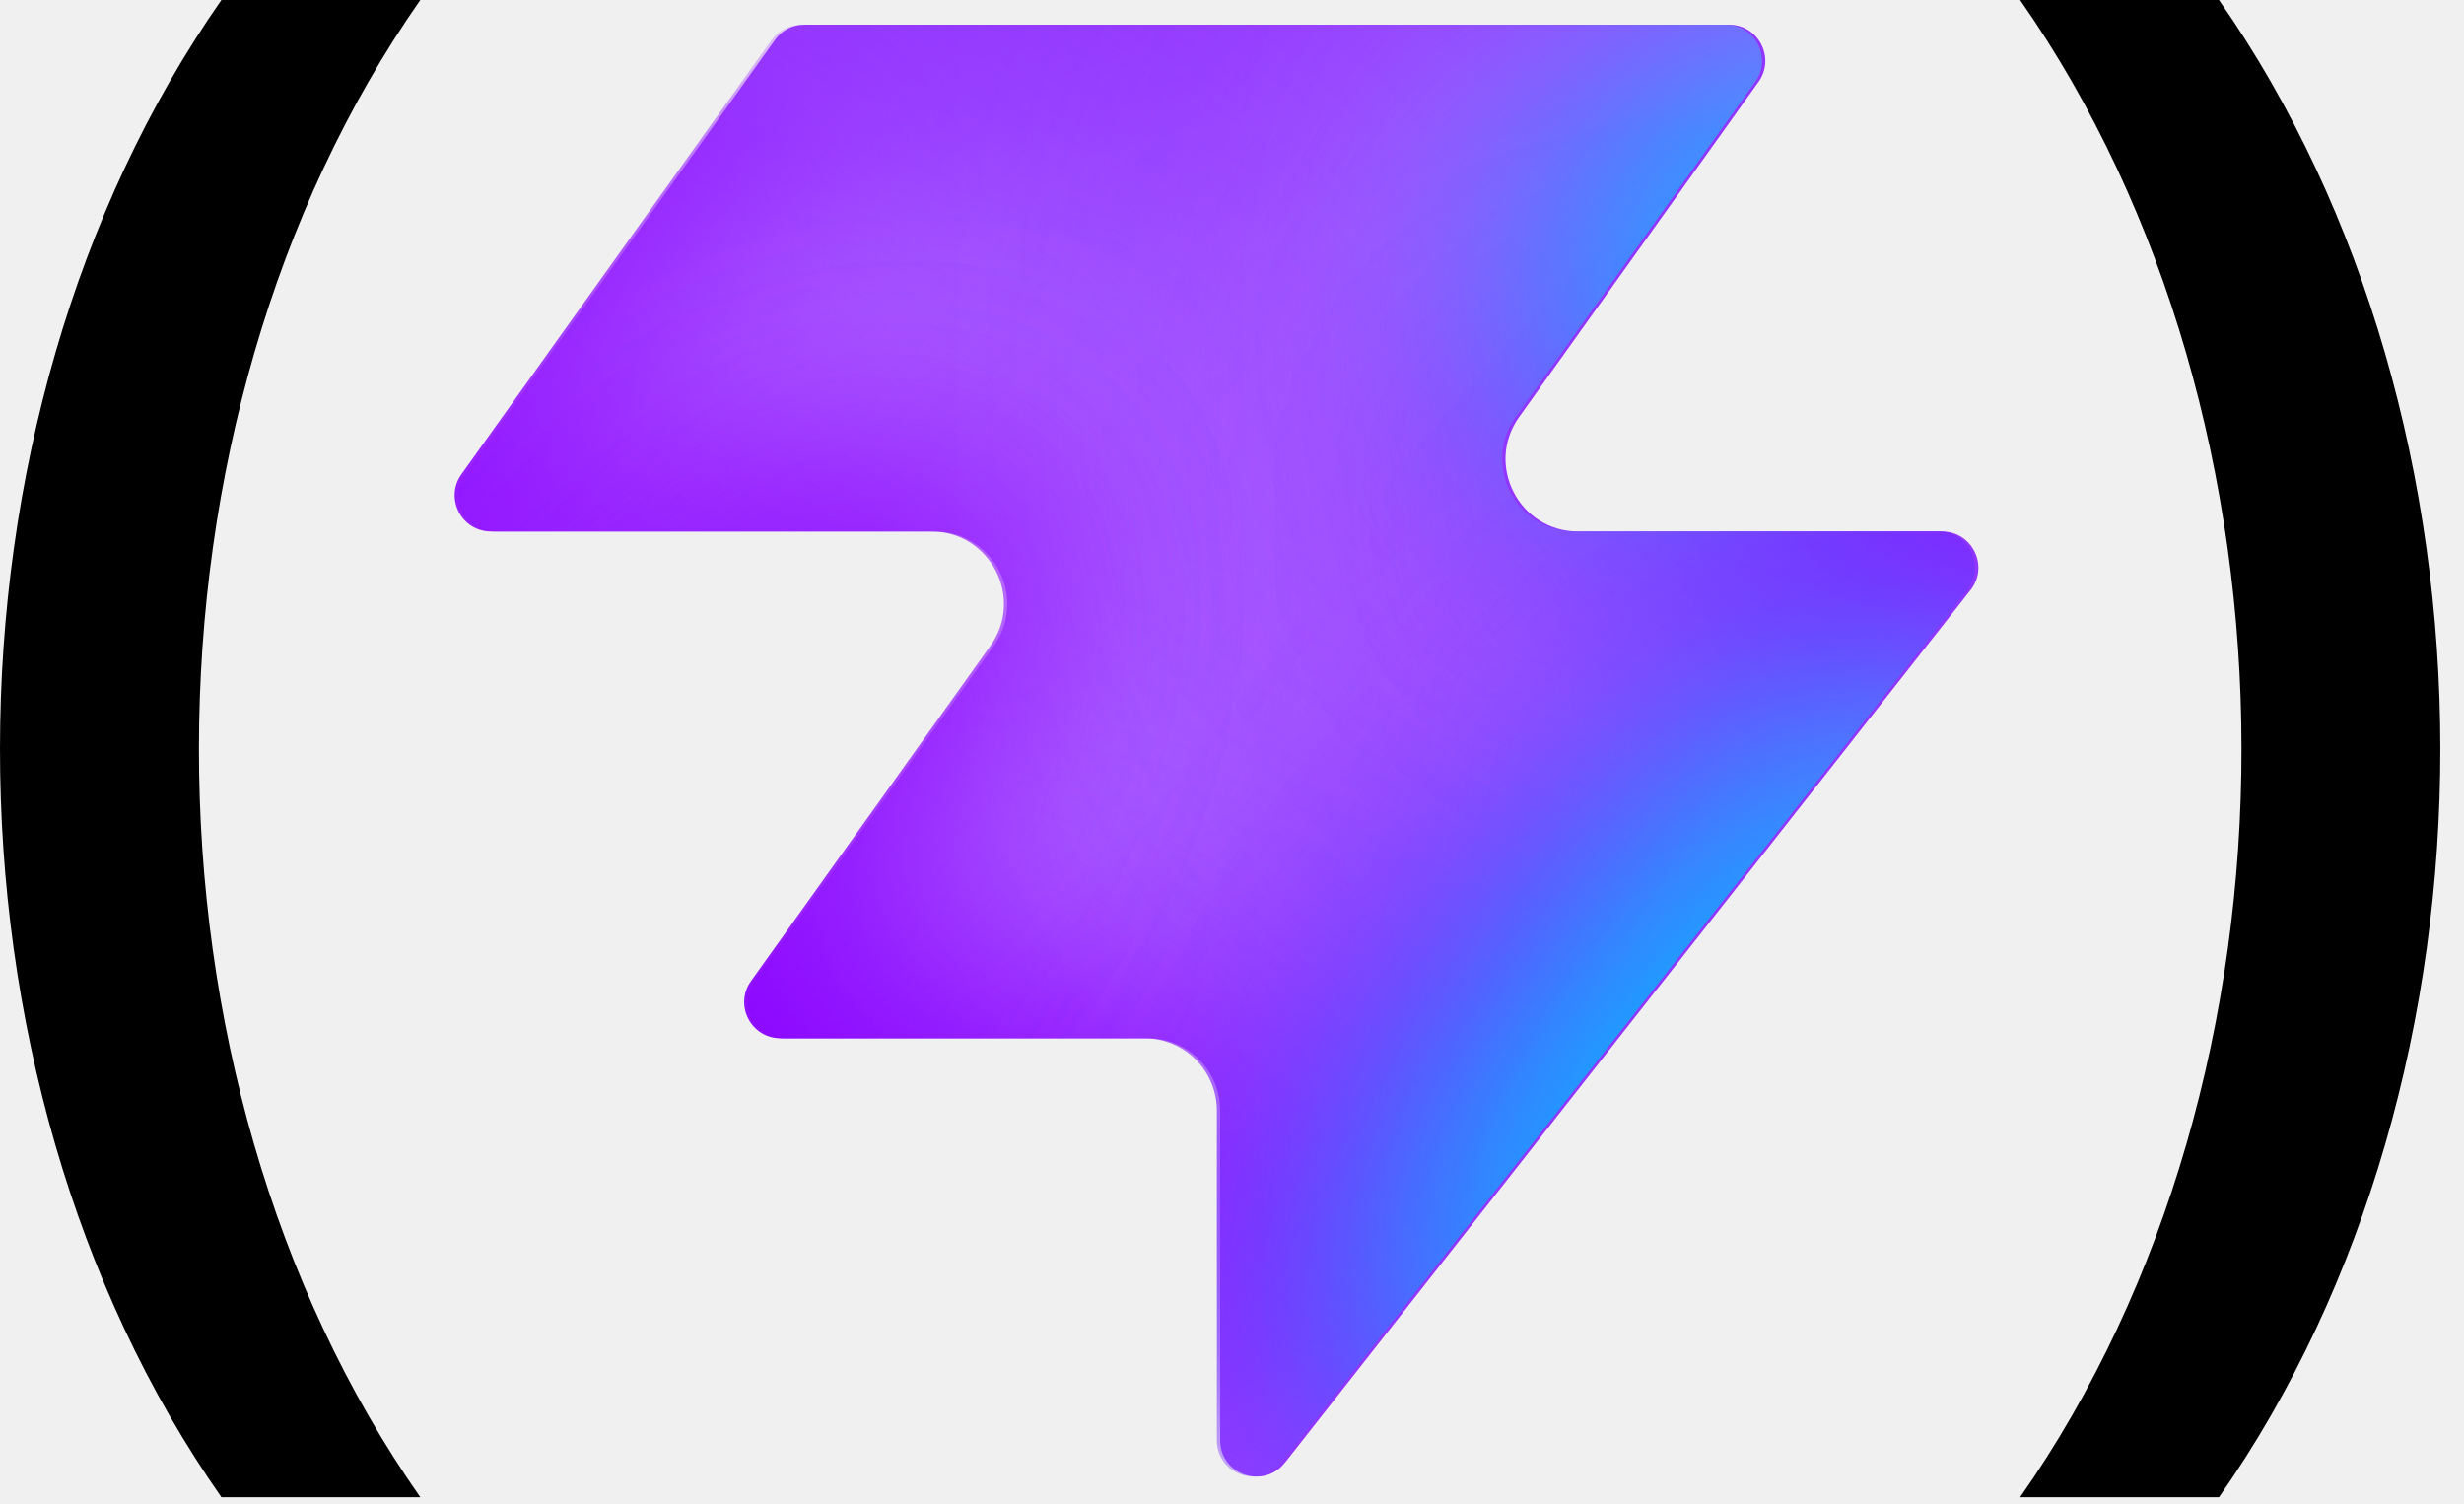
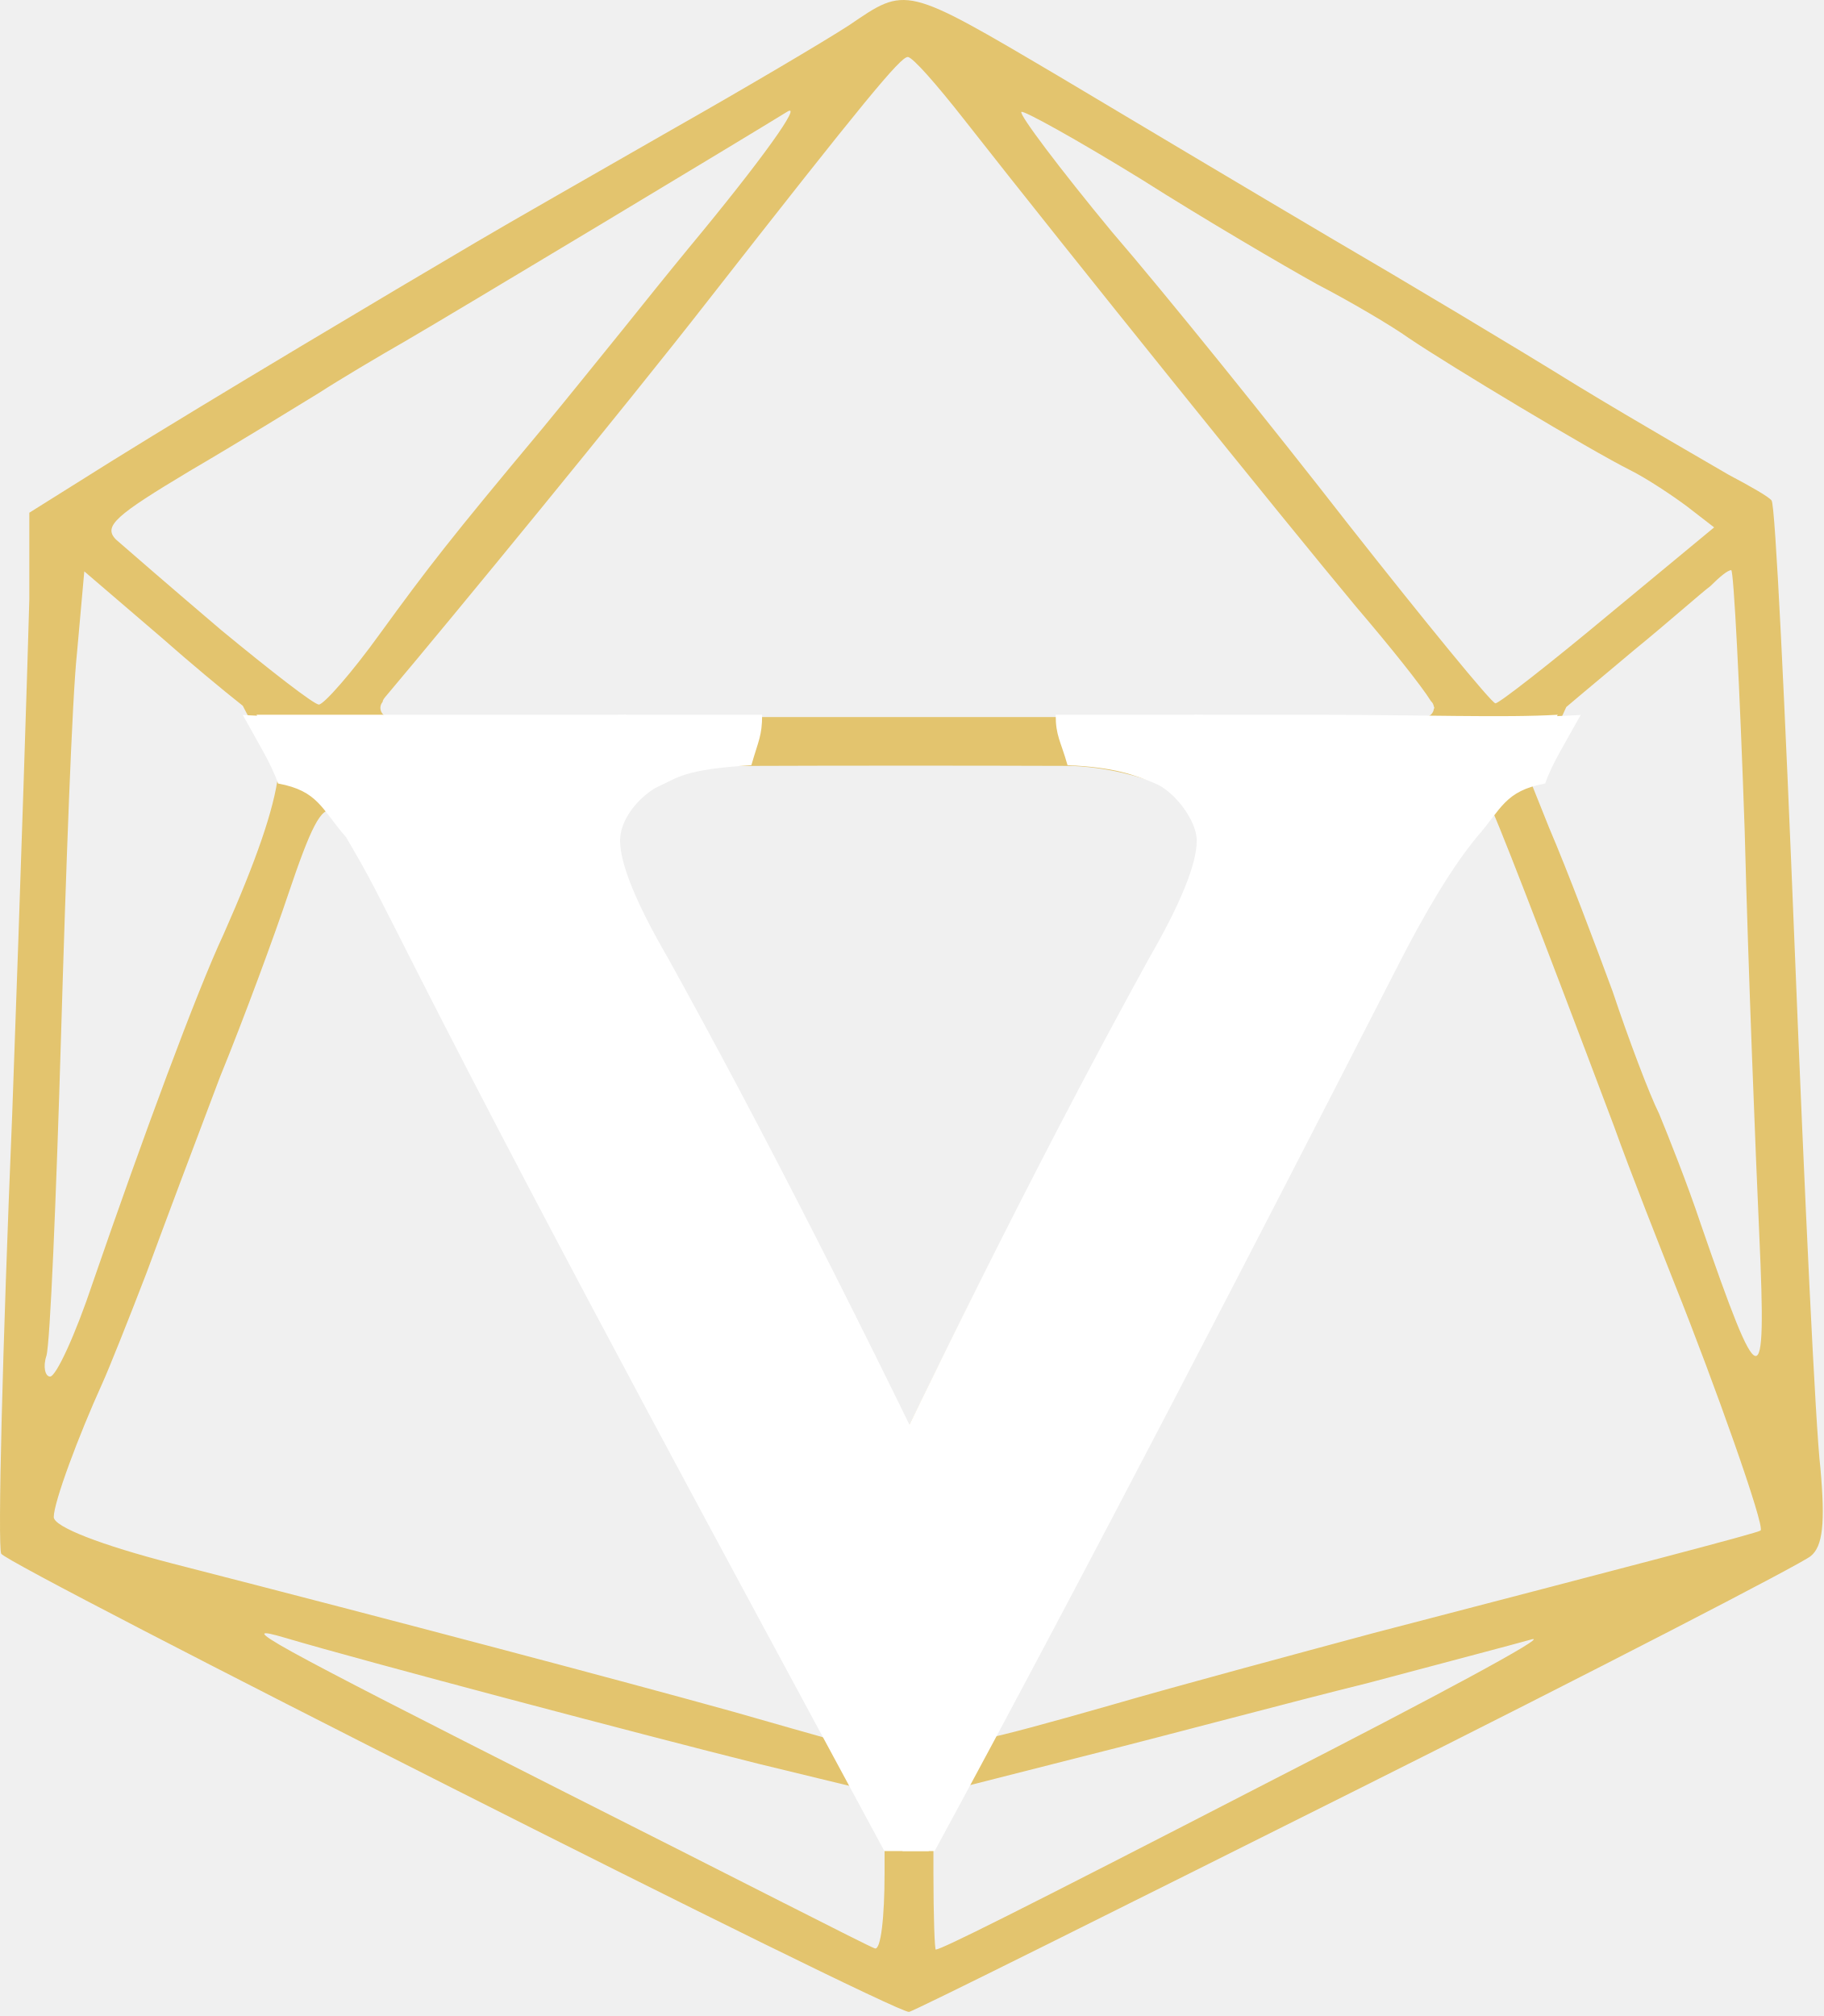
- <svg xmlns="http://www.w3.org/2000/svg" width="77" height="47" fill="none" aria-labelledby="vite-logo-title" viewBox="0 0 77 47">
-   <style>.parenthesis{fill:#000}@media (prefers-color-scheme:dark){.parenthesis{fill:#fff}}</style>
-   <path fill="#9135ff" d="M40.151 45.71c-.663.844-2.02.374-2.02-.699V34.708a2.26 2.26 0 0 0-2.262-2.262H24.493c-.92 0-1.457-1.04-.92-1.788l7.479-10.471c1.07-1.498 0-3.578-1.842-3.578H15.443c-.92 0-1.456-1.04-.92-1.788l9.696-13.576c.213-.297.556-.474.92-.474h28.894c.92 0 1.456 1.04.92 1.788l-7.48 10.472c-1.07 1.497 0 3.578 1.842 3.578h11.376c.944 0 1.474 1.087.89 1.83L40.153 45.712z" />
-   <mask id="a" width="48" height="47" x="14" y="0" maskUnits="userSpaceOnUse" style="mask-type:alpha">
-     <path fill="#000" d="M40.047 45.71c-.663.843-2.02.374-2.02-.699V34.708a2.26 2.26 0 0 0-2.262-2.262H24.389c-.92 0-1.457-1.04-.92-1.788l7.479-10.472c1.07-1.497 0-3.578-1.842-3.578H15.34c-.92 0-1.456-1.04-.92-1.788l9.696-13.575c.213-.297.556-.474.92-.474H53.93c.92 0 1.456 1.04.92 1.788L47.37 13.03c-1.07 1.498 0 3.578 1.842 3.578h11.376c.944 0 1.474 1.088.89 1.831L40.049 45.712z" />
-   </mask>
-   <g mask="url(#a)">
-     <g filter="url(#b)">
-       <ellipse cx="5.508" cy="14.704" fill="#eee6ff" rx="5.508" ry="14.704" transform="rotate(269.814 20.96 11.29)scale(-1 1)" />
-     </g>
-     <g filter="url(#c)">
-       <ellipse cx="10.399" cy="29.851" fill="#eee6ff" rx="10.399" ry="29.851" transform="rotate(89.814 -16.902 -8.275)scale(1 -1)" />
-     </g>
-     <g filter="url(#d)">
-       <ellipse cx="5.508" cy="30.487" fill="#8900ff" rx="5.508" ry="30.487" transform="rotate(89.814 -19.197 -7.127)scale(1 -1)" />
-     </g>
-     <g filter="url(#e)">
-       <ellipse cx="5.508" cy="30.599" fill="#8900ff" rx="5.508" ry="30.599" transform="rotate(89.814 -25.928 4.177)scale(1 -1)" />
-     </g>
-     <g filter="url(#f)">
-       <ellipse cx="5.508" cy="30.599" fill="#8900ff" rx="5.508" ry="30.599" transform="rotate(89.814 -25.738 5.52)scale(1 -1)" />
-     </g>
-     <g filter="url(#g)">
-       <ellipse cx="14.072" cy="22.078" fill="#eee6ff" rx="14.072" ry="22.078" transform="rotate(93.35 31.245 55.578)scale(-1 1)" />
-     </g>
-     <g filter="url(#h)">
-       <ellipse cx="3.47" cy="21.501" fill="#8900ff" rx="3.47" ry="21.501" transform="rotate(89.009 35.419 55.202)scale(-1 1)" />
-     </g>
-     <g filter="url(#i)">
-       <ellipse cx="3.47" cy="21.501" fill="#8900ff" rx="3.47" ry="21.501" transform="rotate(89.009 35.419 55.202)scale(-1 1)" />
-     </g>
-     <g filter="url(#j)">
-       <ellipse cx="14.592" cy="9.743" fill="#8900ff" rx="4.407" ry="29.108" transform="rotate(39.51 14.592 9.743)" />
-     </g>
-     <g filter="url(#k)">
-       <ellipse cx="61.728" cy="-5.321" fill="#8900ff" rx="4.407" ry="29.108" transform="rotate(37.892 61.728 -5.32)" />
-     </g>
-     <g filter="url(#l)">
-       <ellipse cx="55.618" cy="7.104" fill="#00c2ff" rx="5.971" ry="9.665" transform="rotate(37.892 55.618 7.104)" />
-     </g>
-     <g filter="url(#m)">
-       <ellipse cx="12.326" cy="39.103" fill="#8900ff" rx="4.407" ry="29.108" transform="rotate(37.892 12.326 39.103)" />
-     </g>
-     <g filter="url(#n)">
-       <ellipse cx="12.326" cy="39.103" fill="#8900ff" rx="4.407" ry="29.108" transform="rotate(37.892 12.326 39.103)" />
-     </g>
-     <g filter="url(#o)">
-       <ellipse cx="49.857" cy="30.678" fill="#8900ff" rx="4.407" ry="29.108" transform="rotate(37.892 49.857 30.678)" />
-     </g>
-     <g filter="url(#p)">
-       <ellipse cx="52.623" cy="33.171" fill="#00c2ff" rx="5.971" ry="15.297" transform="rotate(37.892 52.623 33.17)" />
-     </g>
-   </g>
-   <path d="M6.919 0c-9.198 13.166-9.252 33.575 0 46.789h6.215c-9.25-13.214-9.196-33.623 0-46.789zm62.424 0h-6.215c9.198 13.166 9.252 33.575 0 46.789h6.215c9.25-13.214 9.196-33.623 0-46.789" class="parenthesis" />
-   <defs>
-     <filter id="b" width="60.045" height="41.654" x="-5.564" y="16.92" color-interpolation-filters="sRGB" filterUnits="userSpaceOnUse">
-       <feFlood flood-opacity="0" result="BackgroundImageFix" />
-       <feBlend in="SourceGraphic" in2="BackgroundImageFix" result="shape" />
-       <feGaussianBlur result="effect1_foregroundBlur_2002_17286" stdDeviation="7.659" />
-     </filter>
-     <filter id="c" width="90.34" height="51.437" x="-40.407" y="-6.762" color-interpolation-filters="sRGB" filterUnits="userSpaceOnUse">
-       <feFlood flood-opacity="0" result="BackgroundImageFix" />
-       <feBlend in="SourceGraphic" in2="BackgroundImageFix" result="shape" />
-       <feGaussianBlur result="effect1_foregroundBlur_2002_17286" stdDeviation="7.659" />
-     </filter>
-     <filter id="d" width="79.355" height="29.4" x="-35.435" y="2.801" color-interpolation-filters="sRGB" filterUnits="userSpaceOnUse">
-       <feFlood flood-opacity="0" result="BackgroundImageFix" />
-       <feBlend in="SourceGraphic" in2="BackgroundImageFix" result="shape" />
-       <feGaussianBlur result="effect1_foregroundBlur_2002_17286" stdDeviation="4.596" />
-     </filter>
-     <filter id="e" width="79.579" height="29.4" x="-30.84" y="20.8" color-interpolation-filters="sRGB" filterUnits="userSpaceOnUse">
-       <feFlood flood-opacity="0" result="BackgroundImageFix" />
-       <feBlend in="SourceGraphic" in2="BackgroundImageFix" result="shape" />
-       <feGaussianBlur result="effect1_foregroundBlur_2002_17286" stdDeviation="4.596" />
-     </filter>
-     <filter id="f" width="79.579" height="29.4" x="-29.307" y="21.949" color-interpolation-filters="sRGB" filterUnits="userSpaceOnUse">
-       <feFlood flood-opacity="0" result="BackgroundImageFix" />
-       <feBlend in="SourceGraphic" in2="BackgroundImageFix" result="shape" />
-       <feGaussianBlur result="effect1_foregroundBlur_2002_17286" stdDeviation="4.596" />
-     </filter>
-     <filter id="g" width="74.749" height="58.852" x="29.961" y="-17.13" color-interpolation-filters="sRGB" filterUnits="userSpaceOnUse">
-       <feFlood flood-opacity="0" result="BackgroundImageFix" />
-       <feBlend in="SourceGraphic" in2="BackgroundImageFix" result="shape" />
-       <feGaussianBlur result="effect1_foregroundBlur_2002_17286" stdDeviation="7.659" />
-     </filter>
-     <filter id="h" width="61.377" height="25.362" x="37.754" y="3.055" color-interpolation-filters="sRGB" filterUnits="userSpaceOnUse">
-       <feFlood flood-opacity="0" result="BackgroundImageFix" />
-       <feBlend in="SourceGraphic" in2="BackgroundImageFix" result="shape" />
-       <feGaussianBlur result="effect1_foregroundBlur_2002_17286" stdDeviation="4.596" />
-     </filter>
-     <filter id="i" width="61.377" height="25.362" x="37.754" y="3.055" color-interpolation-filters="sRGB" filterUnits="userSpaceOnUse">
-       <feFlood flood-opacity="0" result="BackgroundImageFix" />
-       <feBlend in="SourceGraphic" in2="BackgroundImageFix" result="shape" />
-       <feGaussianBlur result="effect1_foregroundBlur_2002_17286" stdDeviation="4.596" />
-     </filter>
-     <filter id="j" width="56.045" height="63.649" x="-13.43" y="-22.082" color-interpolation-filters="sRGB" filterUnits="userSpaceOnUse">
-       <feFlood flood-opacity="0" result="BackgroundImageFix" />
-       <feBlend in="SourceGraphic" in2="BackgroundImageFix" result="shape" />
-       <feGaussianBlur result="effect1_foregroundBlur_2002_17286" stdDeviation="4.596" />
-     </filter>
-     <filter id="k" width="54.814" height="64.646" x="34.321" y="-37.644" color-interpolation-filters="sRGB" filterUnits="userSpaceOnUse">
-       <feFlood flood-opacity="0" result="BackgroundImageFix" />
-       <feBlend in="SourceGraphic" in2="BackgroundImageFix" result="shape" />
-       <feGaussianBlur result="effect1_foregroundBlur_2002_17286" stdDeviation="4.596" />
-     </filter>
-     <filter id="l" width="33.541" height="35.313" x="38.847" y="-10.552" color-interpolation-filters="sRGB" filterUnits="userSpaceOnUse">
-       <feFlood flood-opacity="0" result="BackgroundImageFix" />
-       <feBlend in="SourceGraphic" in2="BackgroundImageFix" result="shape" />
-       <feGaussianBlur result="effect1_foregroundBlur_2002_17286" stdDeviation="4.596" />
-     </filter>
-     <filter id="m" width="54.814" height="64.646" x="-15.081" y="6.78" color-interpolation-filters="sRGB" filterUnits="userSpaceOnUse">
-       <feFlood flood-opacity="0" result="BackgroundImageFix" />
-       <feBlend in="SourceGraphic" in2="BackgroundImageFix" result="shape" />
-       <feGaussianBlur result="effect1_foregroundBlur_2002_17286" stdDeviation="4.596" />
-     </filter>
-     <filter id="n" width="54.814" height="64.646" x="-15.081" y="6.78" color-interpolation-filters="sRGB" filterUnits="userSpaceOnUse">
-       <feFlood flood-opacity="0" result="BackgroundImageFix" />
-       <feBlend in="SourceGraphic" in2="BackgroundImageFix" result="shape" />
-       <feGaussianBlur result="effect1_foregroundBlur_2002_17286" stdDeviation="4.596" />
-     </filter>
-     <filter id="o" width="54.814" height="64.646" x="22.45" y="-1.645" color-interpolation-filters="sRGB" filterUnits="userSpaceOnUse">
-       <feFlood flood-opacity="0" result="BackgroundImageFix" />
-       <feBlend in="SourceGraphic" in2="BackgroundImageFix" result="shape" />
-       <feGaussianBlur result="effect1_foregroundBlur_2002_17286" stdDeviation="4.596" />
-     </filter>
-     <filter id="p" width="39.409" height="43.623" x="32.919" y="11.36" color-interpolation-filters="sRGB" filterUnits="userSpaceOnUse">
-       <feFlood flood-opacity="0" result="BackgroundImageFix" />
-       <feBlend in="SourceGraphic" in2="BackgroundImageFix" result="shape" />
-       <feGaussianBlur result="effect1_foregroundBlur_2002_17286" stdDeviation="4.596" />
-     </filter>
-   </defs>
+ <svg xmlns="http://www.w3.org/2000/svg" width="199" height="220" viewBox="0 0 199 220" fill="none">
+   <path d="M92.666 2.752C98.932 -1.515 98.666 -1.648 115.599 8.352C123.866 13.285 137.066 21.152 145.199 25.952C153.199 30.619 165.466 37.952 172.133 42.085C178.932 46.218 186.399 50.485 188.666 51.819C190.932 53.018 193.066 54.219 193.333 54.619C193.733 54.898 194.8 77.027 195.866 103.686C196.933 130.352 198.133 155.818 198.666 160.219C199.199 166.218 198.932 168.752 197.599 169.818C196.666 170.618 174.266 182.219 147.866 195.419C121.469 208.618 99.603 219.55 99.199 219.552C97.457 219.681 0.666 170.752 0.133 169.552C-0.267 168.747 0.266 147.149 1.333 121.552C2.266 95.819 3.066 70.62 3.199 65.419V55.952L12.133 50.352C23.066 43.552 42.8 31.819 51.866 26.485C55.466 24.352 65.066 18.885 73.199 14.219C81.199 9.686 89.999 4.485 92.666 2.752ZM139.199 194.085C156.399 185.285 169.065 178.486 167.199 178.886C165.332 179.419 157.199 181.552 149.199 183.686C141.066 185.686 127.199 189.419 118.133 191.686L104.74 195.088C103.784 197.055 102.826 199.027 101.866 201V204.352C101.866 209.018 101.999 212.885 102.133 212.752C102.933 212.618 109.734 209.284 139.199 194.085ZM31.199 178.752C25.333 177.019 28.666 178.886 61.866 195.686C79.864 204.751 94.929 212.484 95.466 212.619C96.132 212.886 96.533 209.152 96.533 204.485V200.999C96.522 200.999 96.511 201 96.5 201C95.544 199.035 94.584 197.072 93.624 195.112L82.8 192.485C70.533 189.419 39.733 181.285 31.199 178.752ZM36.354 88.517C35.054 87.87 33.868 90.437 31.466 97.552C29.999 101.952 26.666 111.019 23.999 117.552C21.466 124.218 17.866 133.819 15.999 138.886C13.999 144.085 11.866 149.419 11.199 150.886C8.533 156.752 5.867 163.951 5.866 165.552C5.866 166.619 11.066 168.619 18.8 170.619C43.733 177.019 67.866 183.419 79.866 186.752C84.766 188.152 89.142 189.402 91.079 189.94C89.521 186.78 87.962 183.634 86.402 180.508C77.405 163.781 68.658 147.262 60.161 130.95C50.644 113.979 41.874 98.09 38.266 91.152C38.121 90.869 37.98 90.606 37.845 90.364C37.259 89.694 36.784 89.078 36.354 88.517ZM162.533 87.819C162.133 87.419 154.399 100.886 141.599 124.219C137.466 131.552 133.066 139.685 131.599 142.219C130.133 144.752 126.666 151.152 123.866 156.219C123.525 156.823 123.185 157.422 122.85 158.01C117.795 168.26 112.59 178.944 107.316 189.789C109.763 189.282 114.074 188.121 121.199 186.085C128.532 183.952 141.466 180.485 149.866 178.219C177.999 170.886 191.866 167.285 192.133 167.019C192.664 166.614 187.066 150.884 182.8 140.219C181.066 135.819 177.999 128.086 176.133 122.886C168 101.286 162.933 88.219 162.533 87.819ZM99.199 83.552C92.56 83.552 86.169 83.566 80.206 83.587C75.059 83.825 71.135 85.283 68.861 86.207C66.734 87.018 65.67 88.523 65.67 90.724C65.67 93.272 67.417 97.557 70.913 103.579C79.437 118.957 88.632 136.778 98.5 157.04C108.368 136.778 117.563 118.957 126.087 103.579C129.582 97.557 131.33 93.272 131.33 90.724C131.33 88.523 130.266 87.018 128.139 86.207C125.867 85.284 122.193 83.822 117.054 83.582C111.418 83.564 105.417 83.552 99.199 83.552ZM8.399 71.285C7.866 76.219 7.199 94.886 6.666 112.886C6.133 130.885 5.466 146.618 5.066 147.952C4.666 149.152 4.933 150.218 5.466 150.219C6.132 150.218 8.266 145.552 10.133 139.952C15.599 124.086 21.466 108.219 24.399 101.952C27.946 93.954 29.91 88.304 30.369 84.495C30.363 84.478 30.357 84.462 30.351 84.445C30.111 83.759 29.8 83.063 29.438 82.339C28.615 80.742 27.531 79.07 26.5 77.025C26.501 77.026 26.503 77.025 26.504 77.025C24.18 75.191 20.759 72.34 17.599 69.552L9.199 62.352L8.399 71.285ZM188.932 62.219C188.532 62.219 187.599 63.019 186.666 63.952C185.599 64.752 181.999 67.953 178.399 70.886C175.952 72.957 173.04 75.36 170.929 77.157C169.031 81.432 167.675 82.826 166.925 85L169.066 90.352C171.066 95.018 174.132 103.152 175.999 108.219C177.732 113.419 180 119.418 181.066 121.552C182 123.818 184.133 129.152 185.599 133.552C192.133 152.485 192.799 152.619 191.999 134.886C191.599 126.086 190.799 106.086 190.399 90.619C189.866 75.022 189.199 62.223 188.932 62.219ZM99.066 6.219C98.266 6.219 94.399 10.886 77.199 32.886C68.266 44.353 49.333 67.419 42.133 75.952C41.918 76.197 41.767 76.416 41.748 76.611C41.21 77.248 41.654 78.25 42.514 78.25H155.486C156.057 78.25 156.442 77.807 156.481 77.323C156.515 77.31 156.533 77.299 156.533 77.285C156.533 77.237 156.512 77.168 156.473 77.078C156.441 76.889 156.352 76.703 156.195 76.545L156.16 76.51C155.085 74.789 151.808 70.681 147.999 66.219C139.999 56.619 116.799 27.819 105.199 13.019C102.266 9.286 99.6 6.22 99.066 6.219ZM75.199 27.019C83.065 17.552 87.732 11.019 85.866 12.219C81.999 14.619 49.2 34.351 44.133 37.285C41.333 38.885 37.066 41.419 34.8 42.886C32.4 44.352 26.133 48.219 20.666 51.419C12.666 56.219 11.199 57.419 12.666 58.886C13.733 59.819 18.8 64.219 24.133 68.752C29.466 73.152 34.266 76.886 34.8 76.886C35.334 76.884 38.4 73.418 41.466 69.152C46.799 61.819 49.066 58.885 59.199 46.752C61.732 43.685 65.599 38.885 67.866 36.085C69.999 33.418 73.332 29.285 75.199 27.019ZM124.533 19.552C117.601 15.286 111.602 11.954 111.466 12.219C111.201 12.488 115.601 18.354 121.333 25.285C127.199 32.085 138.799 46.485 147.199 57.285C155.597 67.95 162.796 76.748 163.199 76.752C163.6 76.751 169.066 72.485 175.466 67.152L187.066 57.552L184.133 55.285C182.533 54.085 179.733 52.219 177.866 51.285C173.599 49.152 158.266 39.953 153.732 36.886C151.866 35.553 147.332 32.885 143.732 31.019C140.132 29.018 131.466 23.952 124.533 19.552Z" fill="#E3C46E" />
+   <path d="M143 78C155.377 78 164.113 78.347 170 78C168.556 81 166.708 83.684 165.953 86C163.086 86.232 163.811 86.281 162.302 87.207C160.641 88.133 158.982 89.871 157.321 92.419C155.661 94.851 153.095 99.194 149.623 105.448C135.888 130.233 118.854 165.75 101.345 202C98.024 202 101.477 202 96.512 202C79.908 171.193 60.443 135.417 45.5 106C41 97.141 40.5 96 37.776 91.377C35.059 88.25 34.721 86.311 30.344 85.5C29.589 83.299 28.122 81 26.5 78.025C32.99 78.373 40.191 78.522 49.097 78.522C55.285 78.522 61.7 78.347 68.342 78C68.342 80.779 67.965 83.269 67.21 85.47C62.833 85.933 59.663 86.975 57.701 88.597C55.739 90.102 54.758 92.303 54.758 95.198C54.758 98.209 55.814 102.032 57.927 106.664C67.285 126.816 78.53 148.358 91.662 171.289C103.888 145.462 115.134 123.225 125.397 104.579C128.869 98.557 130.604 94.272 130.604 91.724C130.604 89.523 128.113 86.28 126 85.47C123.736 84.543 121.632 83.732 116.5 83.5C115.745 80.836 115.209 80.316 115.209 78H143Z" fill="white" />
+   <path d="M28 78C29.454 81 30.24 83.184 31 85.5C33.888 85.732 34.232 86.281 35.752 87.207C37.424 88.134 39.096 89.871 40.768 92.419C42.44 94.851 45.023 99.194 48.519 105.448C62.35 130.233 80.869 165.75 98.5 202H102C118.719 171.193 137.206 135.387 152.253 105.97C155.597 99.368 158.561 94.504 161.145 91.377C163.88 88.25 164.222 86.311 168.629 85.5C169.389 83.299 170.867 81 172.5 78.025C165.964 78.373 158.713 78.522 149.745 78.522C143.514 78.522 137.054 78.347 130.366 78C130.366 80.779 130.747 83.269 131.507 85.47C135.914 85.933 139.106 86.975 141.082 88.597C143.058 90.102 144.046 92.303 144.046 95.198C144.046 98.209 142.981 102.031 140.854 106.664C131.43 126.816 120.107 148.358 106.884 171.289C94.573 145.462 83.249 123.225 72.914 104.579C69.418 98.557 67.67 94.272 67.67 91.724C67.67 89.523 69.5 87.207 71.5 86C74.138 84.793 74.5 84 82 83.5C82.76 80.836 83.173 80.316 83.173 78H28Z" fill="white" />
</svg>
